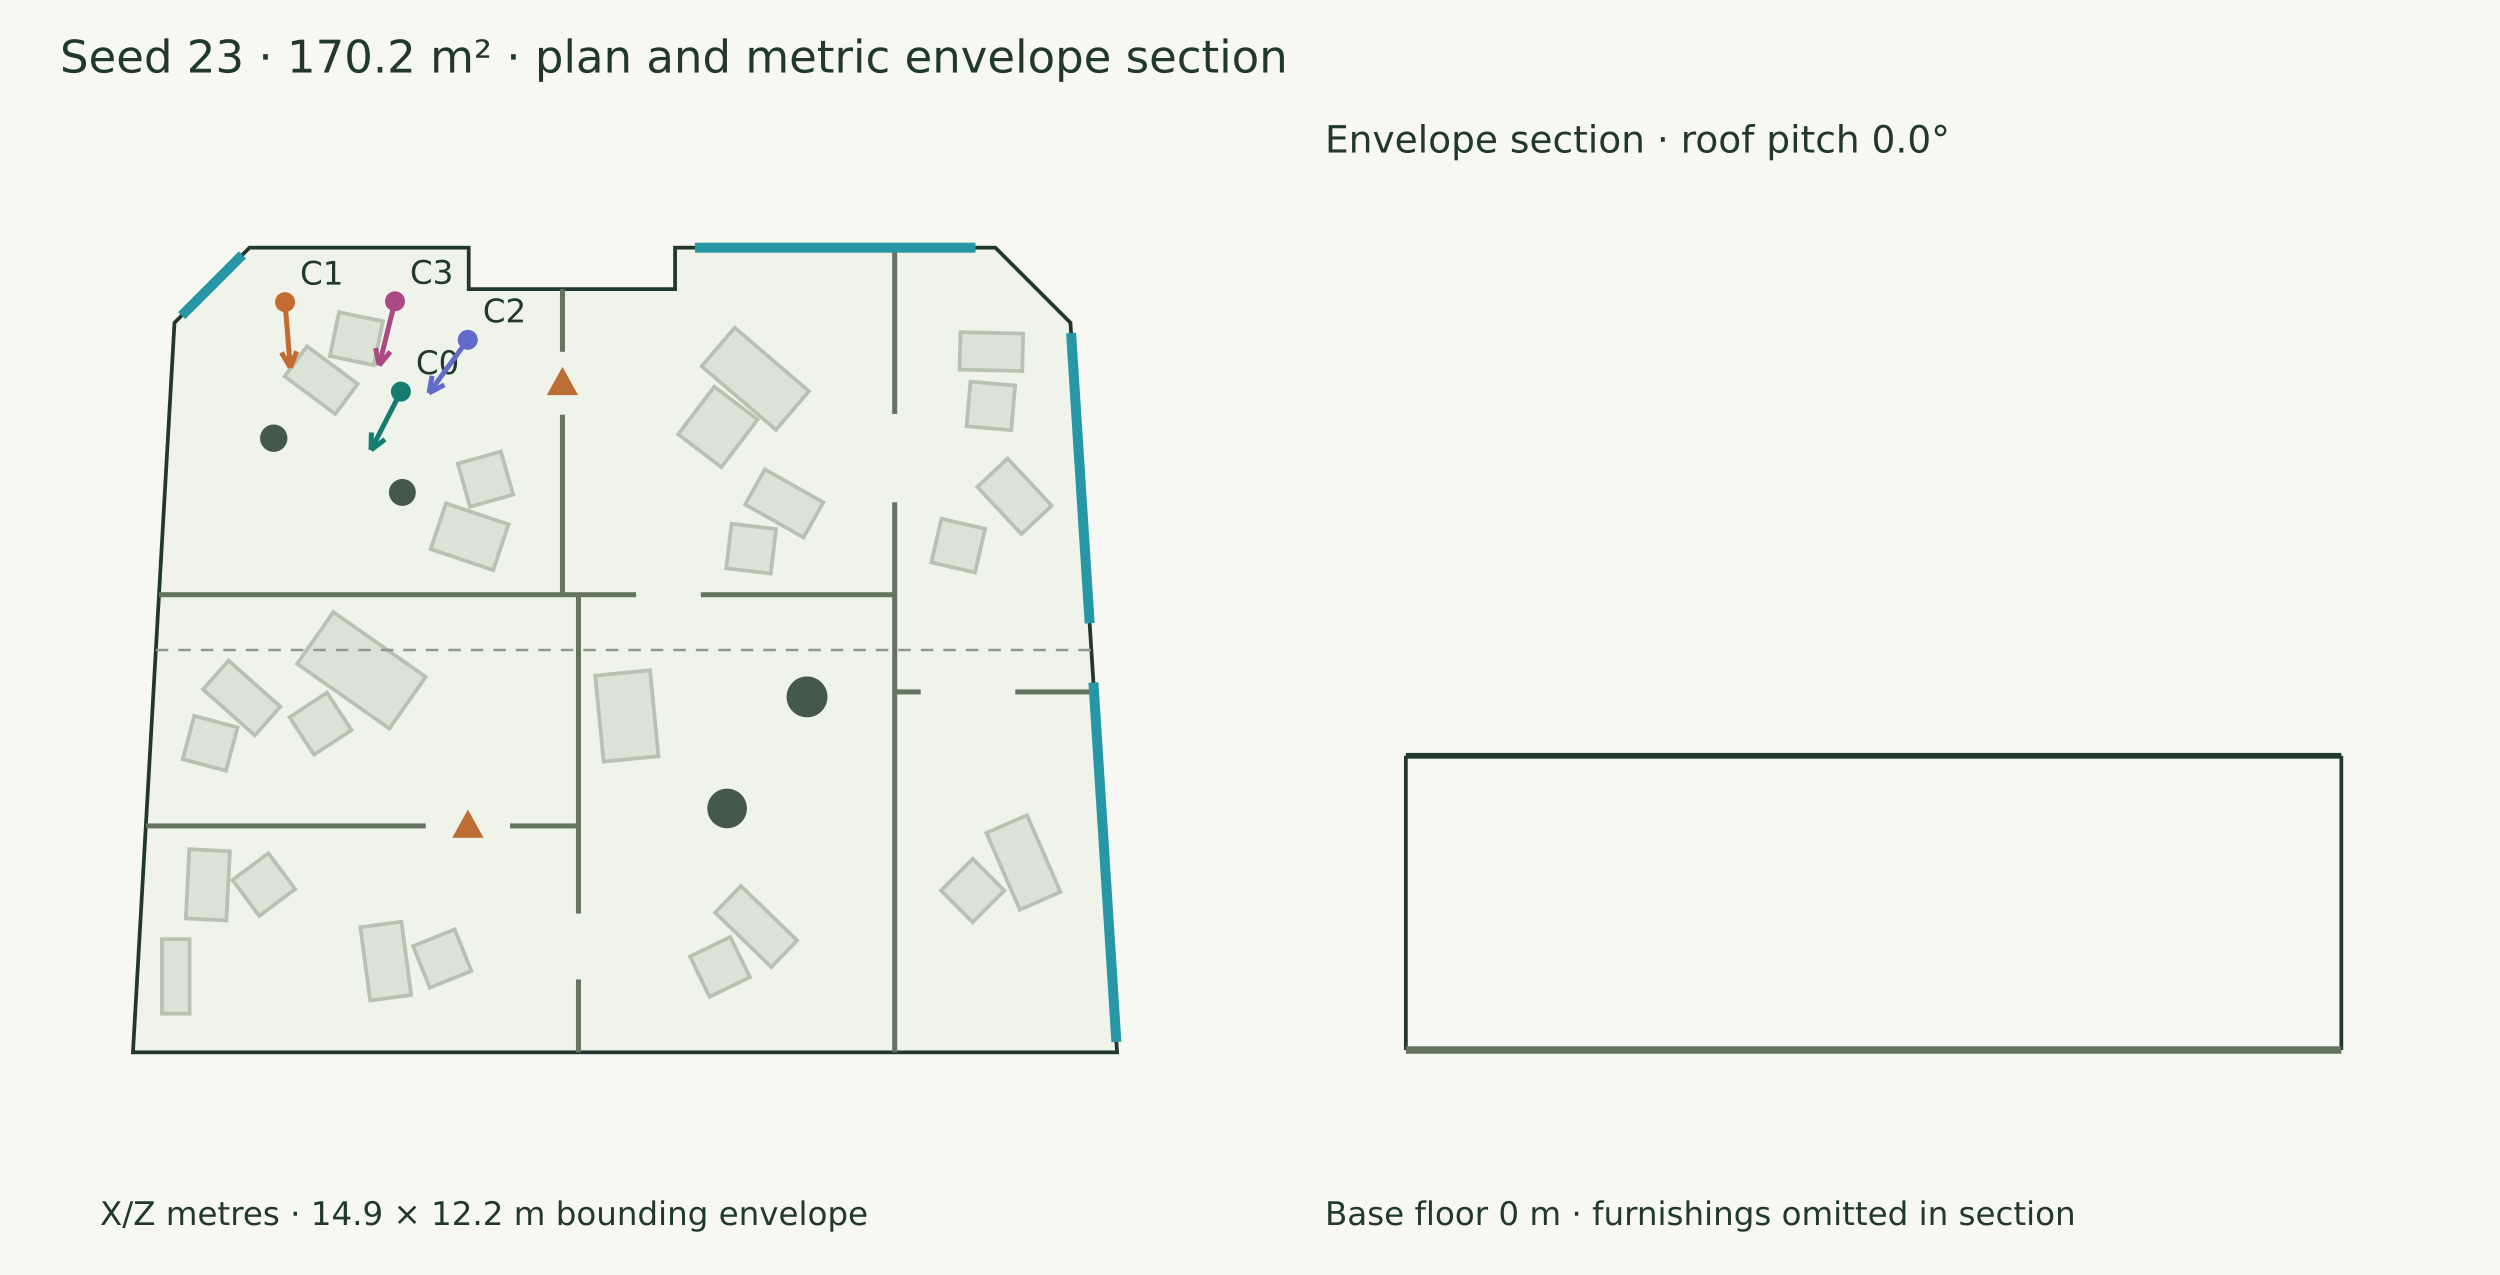
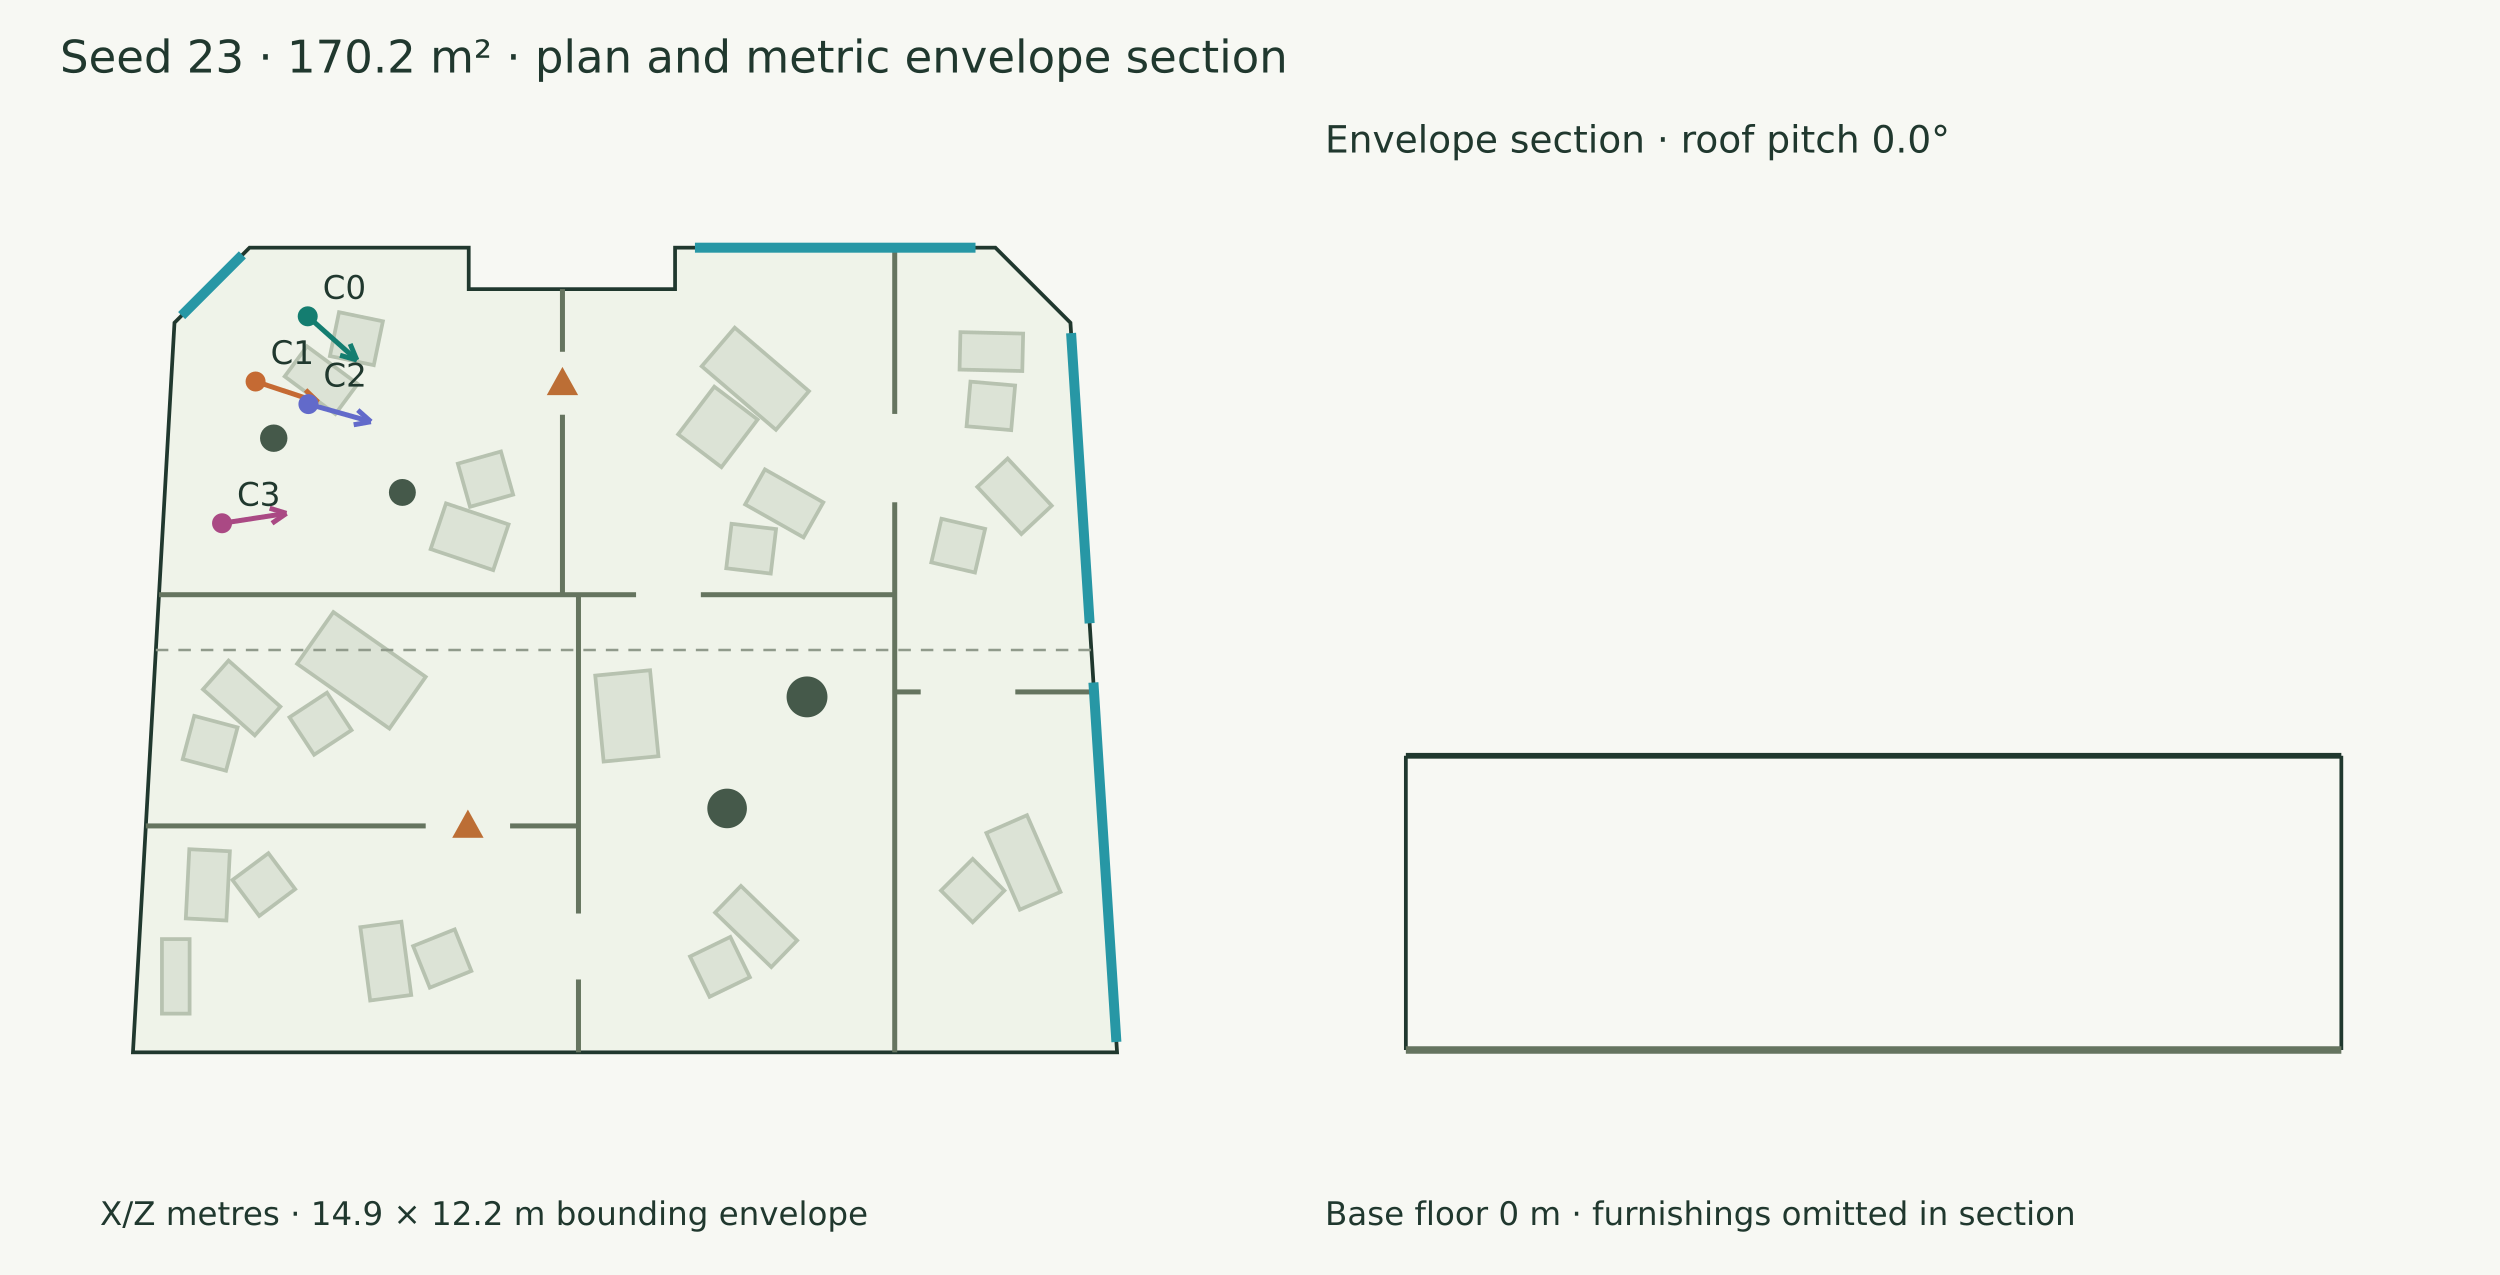
<svg xmlns="http://www.w3.org/2000/svg" width="1000" height="510" viewBox="0 0 1000 510">
  <rect width="100%" height="100%" fill="#f7f8f3" />
  <g font-family="DejaVu Sans" fill="#20382e">
    <text x="24.000" y="29.000" font-size="18">Seed 23 · 170.2 m² · plan and metric envelope section</text>
    <polygon points="99.809,99.076 187.488,99.076 187.488,115.646 270.027,115.646 270.027,99.076 398.154,99.076 428.170,129.091 446.822,420.924 53.178,420.924 69.793,129.091" fill="#eff3e9" stroke="#20382e" stroke-width="1.5" />
    <polygon points="134.145,165.606 113.869,150.573 122.793,138.536 143.069,153.569" fill="#dce3d6" stroke="#b7c2b0" stroke-width="1.5" />
    <polygon points="149.517,146.069 131.968,142.430 135.606,124.881 153.155,128.519" fill="#dce3d6" stroke="#b7c2b0" stroke-width="1.5" />
    <polygon points="197.283,228.054 172.256,219.637 178.402,201.359 203.430,209.777" fill="#dce3d6" stroke="#b7c2b0" stroke-width="1.5" />
    <polygon points="205.250,197.843 188.001,202.712 183.133,185.464 200.381,180.595" fill="#dce3d6" stroke="#b7c2b0" stroke-width="1.5" />
    <polygon points="403.052,183.407 420.684,202.280 408.537,213.628 390.905,194.756" fill="#dce3d6" stroke="#b7c2b0" stroke-width="1.5" />
    <polygon points="376.587,207.504 394.045,211.560 389.989,229.017 372.531,224.961" fill="#dce3d6" stroke="#b7c2b0" stroke-width="1.5" />
    <polygon points="384.168,132.858 409.259,133.441 408.911,148.414 383.820,147.831" fill="#dce3d6" stroke="#b7c2b0" stroke-width="1.5" />
    <polygon points="388.185,152.654 406.040,154.208 404.485,172.063 386.630,170.509" fill="#dce3d6" stroke="#b7c2b0" stroke-width="1.5" />
    <polygon points="133.346,244.829 170.274,270.747 155.758,291.430 118.830,265.512" fill="#dce3d6" stroke="#b7c2b0" stroke-width="1.5" />
    <polygon points="130.779,277.072 140.617,292.053 125.636,301.891 115.798,286.910" fill="#dce3d6" stroke="#b7c2b0" stroke-width="1.5" />
    <polygon points="91.415,264.229 112.145,282.648 101.917,294.159 81.187,275.741" fill="#dce3d6" stroke="#b7c2b0" stroke-width="1.5" />
    <polygon points="95.019,290.972 90.407,308.291 73.088,303.680 77.700,286.361" fill="#dce3d6" stroke="#b7c2b0" stroke-width="1.5" />
    <polygon points="296.369,354.379 318.856,376.182 308.524,386.838 286.037,365.036" fill="#dce3d6" stroke="#b7c2b0" stroke-width="1.5" />
    <polygon points="292.126,374.766 299.953,390.889 283.829,398.716 276.003,382.593" fill="#dce3d6" stroke="#b7c2b0" stroke-width="1.5" />
    <polygon points="260.027,268.101 263.381,302.482 241.449,304.622 238.095,270.240" fill="#dce3d6" stroke="#b7c2b0" stroke-width="1.5" />
    <polygon points="293.892,131.075 323.579,156.478 310.373,171.912 280.685,146.509" fill="#dce3d6" stroke="#b7c2b0" stroke-width="1.5" />
    <polygon points="285.724,154.672 303.040,167.824 288.573,186.871 271.257,173.719" fill="#dce3d6" stroke="#b7c2b0" stroke-width="1.5" />
    <polygon points="305.959,187.769 329.319,200.958 321.412,214.962 298.053,201.774" fill="#dce3d6" stroke="#b7c2b0" stroke-width="1.5" />
    <polygon points="292.618,209.521 310.415,211.635 308.301,229.432 290.503,227.318" fill="#dce3d6" stroke="#b7c2b0" stroke-width="1.5" />
    <polygon points="148.075,400.194 144.148,370.882 160.562,368.683 164.489,397.995" fill="#dce3d6" stroke="#b7c2b0" stroke-width="1.5" />
    <polygon points="171.916,395.062 165.240,378.430 181.872,371.753 188.549,388.386" fill="#dce3d6" stroke="#b7c2b0" stroke-width="1.5" />
    <polygon points="74.320,367.375 75.723,339.679 91.952,340.501 90.549,368.198" fill="#dce3d6" stroke="#b7c2b0" stroke-width="1.5" />
    <polygon points="103.700,366.367 92.987,351.998 107.356,341.286 118.068,355.655" fill="#dce3d6" stroke="#b7c2b0" stroke-width="1.5" />
    <polygon points="75.845,375.637 75.845,405.455 64.775,405.455 64.775,375.637" fill="#dce3d6" stroke="#b7c2b0" stroke-width="1.5" />
    <polygon points="410.796,326.083 424.197,356.772 407.940,363.871 394.539,333.182" fill="#dce3d6" stroke="#b7c2b0" stroke-width="1.5" />
    <polygon points="389.078,343.558 401.747,356.236 389.070,368.905 376.401,356.227" fill="#dce3d6" stroke="#b7c2b0" stroke-width="1.5" />
    <circle cx="109.492" cy="175.279" r="5.483" fill="#45594a" />
    <circle cx="290.845" cy="323.373" r="7.92" fill="#45594a" />
    <circle cx="160.949" cy="196.978" r="5.387" fill="#45594a" />
    <circle cx="322.81" cy="278.756" r="8.178" fill="#45594a" />
    <path d="M357.887,99.076 L357.887,165.570" stroke="#65745f" stroke-width="2" fill="none" />
    <path d="M357.887,200.911 L357.887,420.924" stroke="#65745f" stroke-width="2" fill="none" />
    <path d="M63.599,237.884 L254.424,237.884" stroke="#65745f" stroke-width="2" fill="none" />
    <path d="M280.338,237.884 L357.887,237.884" stroke="#65745f" stroke-width="2" fill="none" />
    <path d="M231.388,237.884 L231.388,365.409" stroke="#65745f" stroke-width="2" fill="none" />
    <path d="M231.388,391.794 L231.388,420.924" stroke="#65745f" stroke-width="2" fill="none" />
    <path d="M224.981,115.646 L224.981,140.714" stroke="#65745f" stroke-width="2" fill="none" />
    <path d="M224.981,165.894 L224.981,237.884" stroke="#65745f" stroke-width="2" fill="none" />
    <polygon points="224.981,148.304 219.981,157.304 229.981,157.304" fill="#bc6e35" stroke="#bc6e35" stroke-width="1.5" />
    <path d="M58.334,330.367 L170.283,330.367" stroke="#65745f" stroke-width="2" fill="none" />
    <path d="M204.031,330.367 L231.388,330.367" stroke="#65745f" stroke-width="2" fill="none" />
    <polygon points="187.157,325.367 182.157,334.367 192.157,334.367" fill="#bc6e35" stroke="#bc6e35" stroke-width="1.5" />
    <path d="M357.887,276.769 L368.279,276.769" stroke="#65745f" stroke-width="2" fill="none" />
    <path d="M406.124,276.769 L437.608,276.769" stroke="#65745f" stroke-width="2" fill="none" />
    <path d="M277.977,99.076 L390.204,99.076" stroke="#2797a5" stroke-width="4" fill="none" />
    <path d="M428.434,133.230 L435.854,249.321" stroke="#2797a5" stroke-width="4" fill="none" />
    <path d="M437.367,272.994 L446.557,416.785" stroke="#2797a5" stroke-width="4" fill="none" />
    <path d="M72.654,126.231 L96.949,101.936" stroke="#2797a5" stroke-width="4" fill="none" />
-     <path d="M160.354,156.646 L148.394,179.981" stroke="#147d70" stroke-width="2" fill="none" />
-     <path d="M148.394,179.981 L148.559,172.983" stroke="#147d70" stroke-width="2" fill="none" />
-     <path d="M148.394,179.981 L153.979,175.761" stroke="#147d70" stroke-width="2" fill="none" />
-     <circle cx="160.354" cy="156.646" r="4" fill="#147d70" />
-     <text x="166.354" y="149.646" font-size="13">C0</text>
-     <path d="M114.021,120.853 L116.120,147.046" stroke="#c56a33" stroke-width="2" fill="none" />
-     <path d="M116.120,147.046 L112.582,141.006" stroke="#c56a33" stroke-width="2" fill="none" />
-     <path d="M116.120,147.046 L118.652,140.519" stroke="#c56a33" stroke-width="2" fill="none" />
-     <circle cx="114.021" cy="120.853" r="4" fill="#c56a33" />
-     <text x="120.021" y="113.853" font-size="13">C1</text>
-     <path d="M187.116,135.925 L171.586,157.219" stroke="#626aca" stroke-width="2" fill="none" />
-     <path d="M171.586,157.219 L172.840,150.333" stroke="#626aca" stroke-width="2" fill="none" />
-     <path d="M171.586,157.219 L177.760,153.921" stroke="#626aca" stroke-width="2" fill="none" />
-     <circle cx="187.116" cy="135.925" r="4" fill="#626aca" />
-     <text x="193.116" y="128.925" font-size="13">C2</text>
-     <path d="M157.984,120.521 L151.668,146.096" stroke="#aa4984" stroke-width="2" fill="none" />
-     <path d="M151.668,146.096 L150.223,139.247" stroke="#aa4984" stroke-width="2" fill="none" />
-     <path d="M151.668,146.096 L156.135,140.707" stroke="#aa4984" stroke-width="2" fill="none" />
-     <circle cx="157.984" cy="120.521" r="4" fill="#aa4984" />
-     <text x="163.984" y="113.521" font-size="13">C3</text>
+     <path d="M123.085,126.527 L142.750,144.031" stroke="#147d70" stroke-width="2" fill="none" />
+     <path d="M142.750,144.031 L136.017,142.114" stroke="#147d70" stroke-width="2" fill="none" />
+     <path d="M142.750,144.031 L140.066,137.566" stroke="#147d70" stroke-width="2" fill="none" />
+     <circle cx="123.085" cy="126.527" r="4" fill="#147d70" />
+     <text x="129.085" y="119.527" font-size="13">C0</text>
+     <path d="M102.231,152.610 L127.260,160.867" stroke="#c56a33" stroke-width="2" fill="none" />
+     <path d="M127.260,160.867 L120.320,161.784" stroke="#c56a33" stroke-width="2" fill="none" />
+     <path d="M127.260,160.867 L122.228,156.001" stroke="#c56a33" stroke-width="2" fill="none" />
+     <circle cx="102.231" cy="152.61" r="4" fill="#c56a33" />
+     <text x="108.231" y="145.610" font-size="13">C1</text>
+     <path d="M123.362,161.640 L148.361,168.678" stroke="#626aca" stroke-width="2" fill="none" />
+     <path d="M148.361,168.678 L141.469,169.901" stroke="#626aca" stroke-width="2" fill="none" />
+     <path d="M148.361,168.678 L143.119,164.039" stroke="#626aca" stroke-width="2" fill="none" />
+     <circle cx="123.362" cy="161.64" r="4" fill="#626aca" />
+     <text x="129.362" y="154.640" font-size="13">C2</text>
+     <path d="M88.814,209.304 L114.569,205.342" stroke="#aa4984" stroke-width="2" fill="none" />
+     <path d="M114.569,205.342 L108.802,209.310" stroke="#aa4984" stroke-width="2" fill="none" />
+     <path d="M114.569,205.342 L107.876,203.291" stroke="#aa4984" stroke-width="2" fill="none" />
+     <circle cx="88.814" cy="209.304" r="4" fill="#aa4984" />
+     <text x="94.814" y="202.304" font-size="13">C3</text>
    <text x="40.000" y="490.000" font-size="13">X/Z metres · 14.9 × 12.2 m bounding envelope</text>
    <path d="M62.340,260.000 L436.536,260.000" stroke="#909a8b" stroke-width="1" stroke-dasharray="5 4" fill="none" />
    <path d="M562.340,302.312 L936.536,302.312" stroke="#20382e" stroke-width="2.3" fill="none" />
    <path d="M562.340,420.000 L562.340,302.312" stroke="#20382e" stroke-width="1.5" fill="none" />
    <path d="M936.536,420.000 L936.536,302.312" stroke="#20382e" stroke-width="1.5" fill="none" />
    <path d="M562.340,420.000 L936.536,420.000" stroke="#65745f" stroke-width="3" fill="none" />
    <path d="M562.340,420.000 L562.340,420.000" stroke="#8d9a85" stroke-width="1" fill="none" />
    <path d="M936.536,420.000 L936.536,420.000" stroke="#8d9a85" stroke-width="1" fill="none" />
    <text x="530.000" y="61.000" font-size="15">Envelope section · roof pitch 0.0°</text>
    <text x="530.000" y="490.000" font-size="13">Base floor 0 m · furnishings omitted in section</text>
  </g>
</svg>
